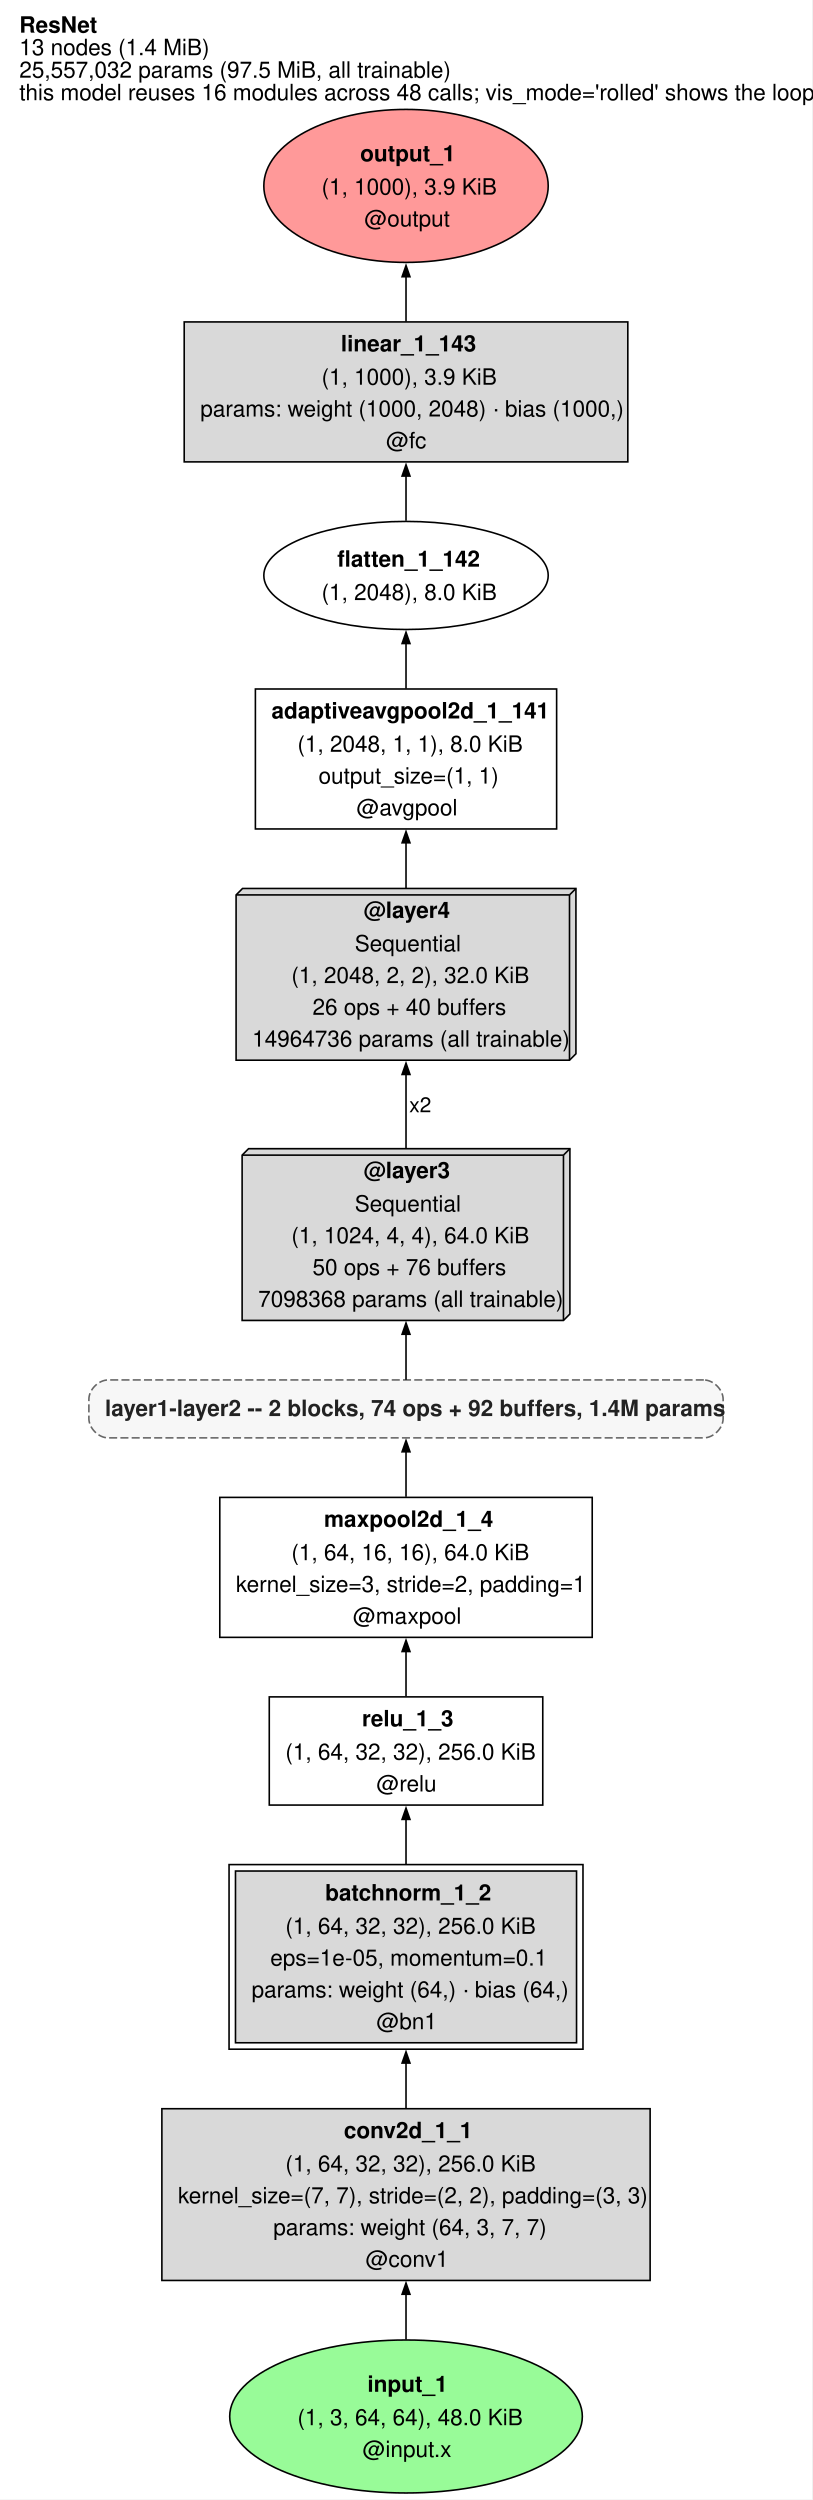
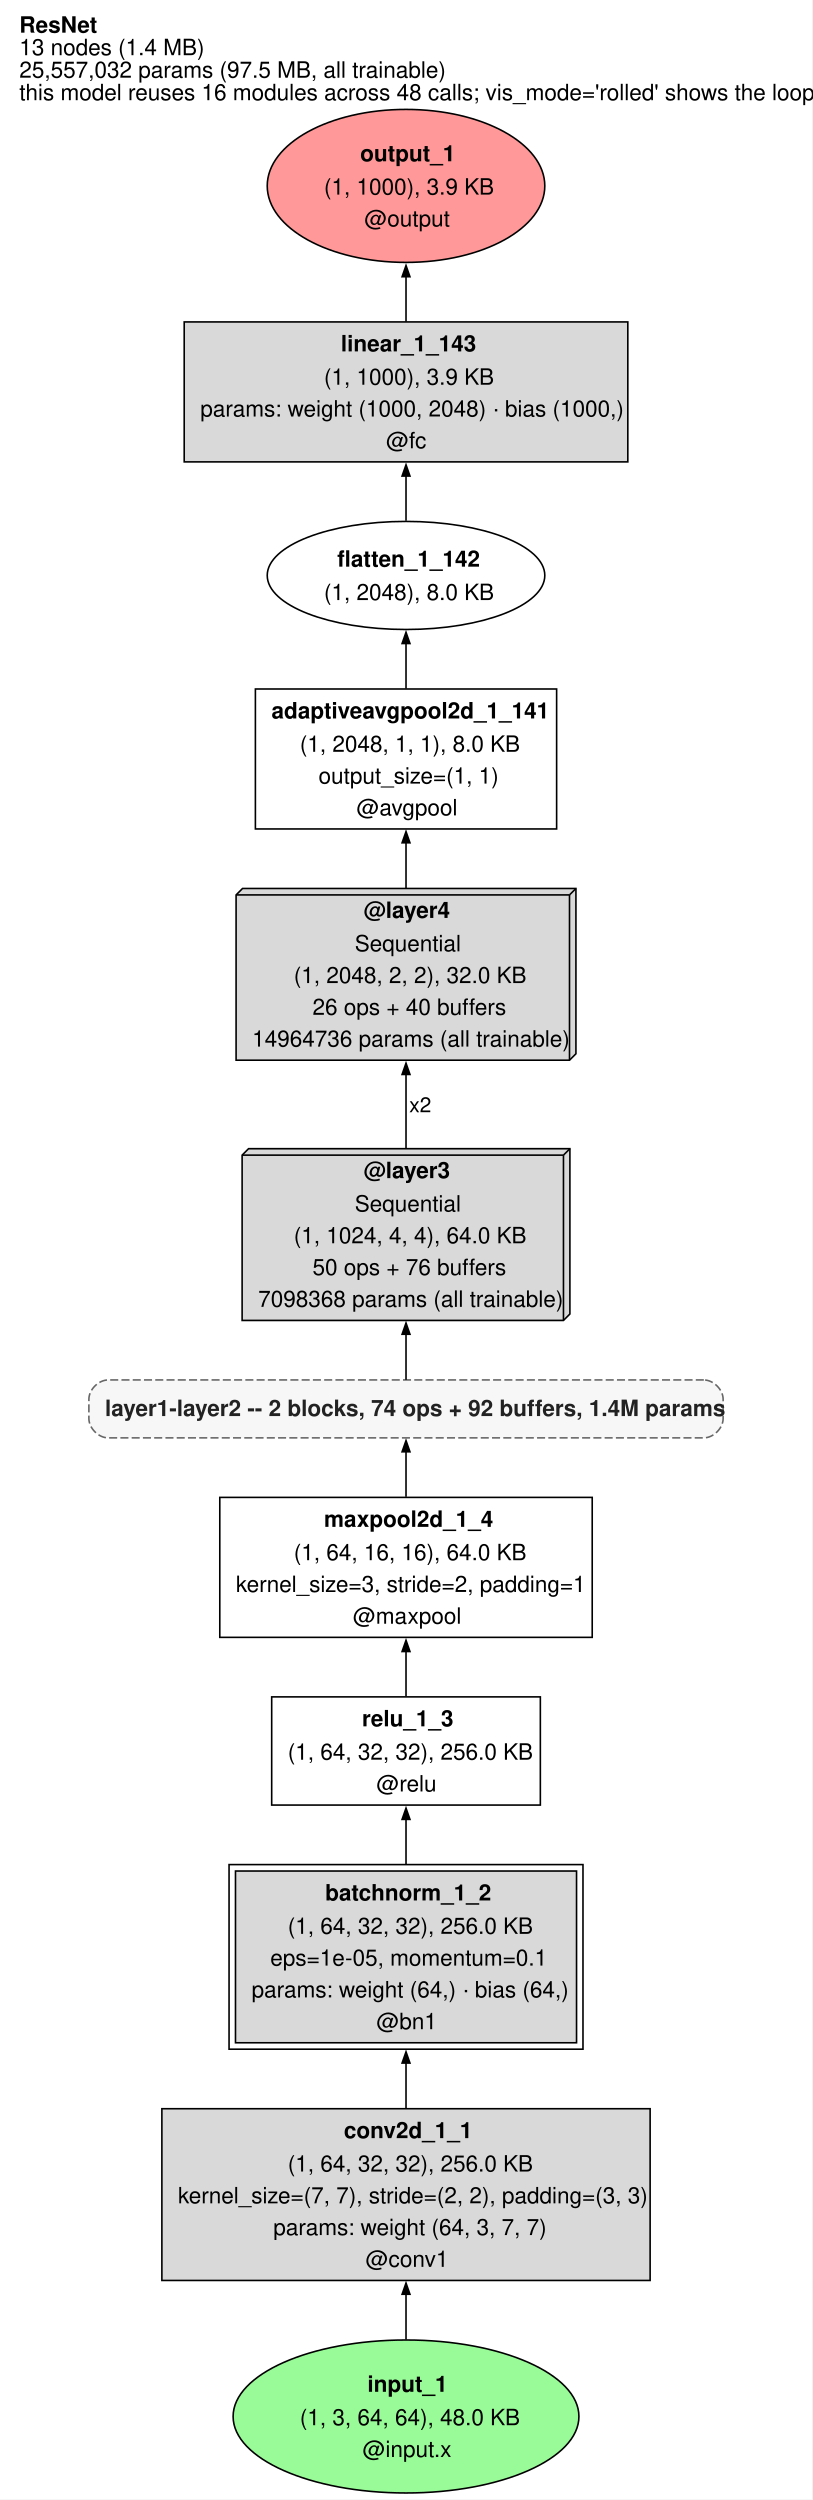
<svg xmlns="http://www.w3.org/2000/svg" xmlns:xlink="http://www.w3.org/1999/xlink" width="505pt" height="1554pt" viewBox="0.00 0.00 505.00 1554.00">
  <g id="graph0" class="graph" transform="scale(1 1) rotate(0) translate(4 1549.64)">
    <polygon fill="white" stroke="none" points="-4,4 -4,-1549.64 500.75,-1549.64 500.75,4 -4,4" />
    <text xml:space="preserve" text-anchor="start" x="8" y="-1529.34" font-family="Helvetica,sans-Serif" font-weight="bold" font-size="14.00">ResNet</text>
-     <text xml:space="preserve" text-anchor="start" x="8" y="-1515.34" font-family="Helvetica,sans-Serif" font-size="14.00">13 nodes (1.4 MiB)</text>
-     <text xml:space="preserve" text-anchor="start" x="8" y="-1501.34" font-family="Helvetica,sans-Serif" font-size="14.00">25,557,032 params (97.5 MiB, all trainable)</text>
+     <text xml:space="preserve" text-anchor="start" x="8" y="-1515.34" font-family="Helvetica,sans-Serif" font-size="14.00">13 nodes (1.4 MB)</text>
+     <text xml:space="preserve" text-anchor="start" x="8" y="-1501.34" font-family="Helvetica,sans-Serif" font-size="14.00">25,557,032 params (97.5 MB, all trainable)</text>
    <text xml:space="preserve" text-anchor="start" x="8" y="-1487.34" font-family="Helvetica,sans-Serif" font-size="14.00">this model reuses 16 modules across 48 calls; vis_mode='rolled' shows the loop</text>
    <g id="node1" class="node">
-       <ellipse fill="#98fb98" stroke="black" cx="248.38" cy="-47.55" rx="109.6" ry="47.55" />
+       <ellipse fill="#98fb98" stroke="black" cx="248.38" cy="-47.55" rx="107.48" ry="47.55" />
      <text xml:space="preserve" text-anchor="start" x="224.38" y="-62.88" font-family="Helvetica,sans-Serif" font-weight="bold" font-size="14.00">input_1</text>
-       <text xml:space="preserve" text-anchor="start" x="180.88" y="-42.13" font-family="Helvetica,sans-Serif" font-size="14.00">(1, 3, 64, 64), 48.0 KiB</text>
+       <text xml:space="preserve" text-anchor="start" x="182.38" y="-42.13" font-family="Helvetica,sans-Serif" font-size="14.00">(1, 3, 64, 64), 48.0 KB</text>
      <text xml:space="preserve" text-anchor="start" x="221.38" y="-22.38" font-family="Helvetica,sans-Serif" font-size="14.00">@input.x</text>
    </g>
    <g id="node2" class="node">
      <polygon fill="#d9d9d9" stroke="black" points="400.12,-238.86 96.62,-238.86 96.62,-132.11 400.12,-132.11 400.12,-238.86" />
      <text xml:space="preserve" text-anchor="start" x="209.75" y="-220.56" font-family="Helvetica,sans-Serif" font-weight="bold" font-size="14.00">conv2d_1_1</text>
-       <text xml:space="preserve" text-anchor="start" x="173.38" y="-199.81" font-family="Helvetica,sans-Serif" font-size="14.00">(1, 64, 32, 32), 256.0 KiB</text>
+       <text xml:space="preserve" text-anchor="start" x="174.88" y="-199.81" font-family="Helvetica,sans-Serif" font-size="14.00">(1, 64, 32, 32), 256.0 KB</text>
      <text xml:space="preserve" text-anchor="start" x="106.62" y="-180.06" font-family="Helvetica,sans-Serif" font-size="14.00">kernel_size=(7, 7), stride=(2, 2), padding=(3, 3)</text>
      <text xml:space="preserve" text-anchor="start" x="165.88" y="-160.31" font-family="Helvetica,sans-Serif" font-size="14.00">params: weight (64, 3, 7, 7)</text>
      <text xml:space="preserve" text-anchor="start" x="223.25" y="-140.56" font-family="Helvetica,sans-Serif" font-size="14.00">@conv1</text>
    </g>
    <g id="edge1" class="edge">
      <path fill="none" stroke="black" d="M248.38,-95.33C248.38,-104.48 248.38,-114.19 248.38,-123.72" />
      <polygon fill="black" stroke="black" points="245.93,-123.51 248.38,-130.51 250.83,-123.51 245.93,-123.51" />
    </g>
    <g id="node3" class="node">
      <g id="a_node3">
        <a xlink:title="Hidden buffers: bn1.running_mean, bn1.running_var">
          <polygon fill="#d9d9d9" stroke="black" points="354.38,-386.61 142.38,-386.61 142.38,-279.86 354.38,-279.86 354.38,-386.61" />
          <polygon fill="none" stroke="black" points="358.38,-390.61 138.38,-390.61 138.38,-275.86 358.38,-275.86 358.38,-390.61" />
          <text xml:space="preserve" text-anchor="start" x="198.12" y="-368.31" font-family="Helvetica,sans-Serif" font-weight="bold" font-size="14.00">batchnorm_1_2</text>
-           <text xml:space="preserve" text-anchor="start" x="173.38" y="-347.56" font-family="Helvetica,sans-Serif" font-size="14.00">(1, 64, 32, 32), 256.0 KiB</text>
+           <text xml:space="preserve" text-anchor="start" x="174.88" y="-347.56" font-family="Helvetica,sans-Serif" font-size="14.00">(1, 64, 32, 32), 256.0 KB</text>
          <text xml:space="preserve" text-anchor="start" x="164" y="-327.81" font-family="Helvetica,sans-Serif" font-size="14.00">eps=1e-05, momentum=0.1</text>
          <text xml:space="preserve" text-anchor="start" x="152.38" y="-308.06" font-family="Helvetica,sans-Serif" font-size="14.00">params: weight (64,) · bias (64,)</text>
          <text xml:space="preserve" text-anchor="start" x="230" y="-288.31" font-family="Helvetica,sans-Serif" font-size="14.00">@bn1</text>
        </a>
      </g>
    </g>
    <g id="edge2" class="edge">
      <path fill="none" stroke="black" d="M248.38,-239.1C248.38,-248.31 248.38,-257.98 248.38,-267.47" />
      <polygon fill="black" stroke="black" points="245.93,-267.24 248.38,-274.24 250.83,-267.24 245.93,-267.24" />
    </g>
    <g id="node4" class="node">
-       <polygon fill="white" stroke="black" points="333.38,-494.86 163.38,-494.86 163.38,-427.61 333.38,-427.61 333.38,-494.86" />
+       <polygon fill="white" stroke="black" points="331.88,-494.86 164.88,-494.86 164.88,-427.61 331.88,-427.61 331.88,-494.86" />
      <text xml:space="preserve" text-anchor="start" x="221" y="-476.56" font-family="Helvetica,sans-Serif" font-weight="bold" font-size="14.00">relu_1_3</text>
-       <text xml:space="preserve" text-anchor="start" x="173.38" y="-455.81" font-family="Helvetica,sans-Serif" font-size="14.00">(1, 64, 32, 32), 256.0 KiB</text>
+       <text xml:space="preserve" text-anchor="start" x="174.88" y="-455.81" font-family="Helvetica,sans-Serif" font-size="14.00">(1, 64, 32, 32), 256.0 KB</text>
      <text xml:space="preserve" text-anchor="start" x="230" y="-436.06" font-family="Helvetica,sans-Serif" font-size="14.00">@relu</text>
    </g>
    <g id="edge3" class="edge">
      <path fill="none" stroke="black" d="M248.38,-390.96C248.38,-400.37 248.38,-409.96 248.38,-418.89" />
      <polygon fill="black" stroke="black" points="245.93,-418.71 248.38,-425.71 250.83,-418.71 245.93,-418.71" />
    </g>
    <g id="node5" class="node">
      <polygon fill="white" stroke="black" points="364.12,-618.86 132.62,-618.86 132.62,-531.86 364.12,-531.86 364.12,-618.86" />
      <text xml:space="preserve" text-anchor="start" x="197.38" y="-600.56" font-family="Helvetica,sans-Serif" font-weight="bold" font-size="14.00">maxpool2d_1_4</text>
-       <text xml:space="preserve" text-anchor="start" x="177.12" y="-579.81" font-family="Helvetica,sans-Serif" font-size="14.00">(1, 64, 16, 16), 64.0 KiB</text>
+       <text xml:space="preserve" text-anchor="start" x="178.62" y="-579.81" font-family="Helvetica,sans-Serif" font-size="14.00">(1, 64, 16, 16), 64.0 KB</text>
      <text xml:space="preserve" text-anchor="start" x="142.62" y="-560.06" font-family="Helvetica,sans-Serif" font-size="14.00">kernel_size=3, stride=2, padding=1</text>
      <text xml:space="preserve" text-anchor="start" x="215.38" y="-540.31" font-family="Helvetica,sans-Serif" font-size="14.00">@maxpool</text>
    </g>
    <g id="edge4" class="edge">
      <path fill="none" stroke="black" d="M248.38,-495.27C248.38,-504.06 248.38,-513.77 248.38,-523.28" />
      <polygon fill="black" stroke="black" points="245.93,-523.05 248.38,-530.05 250.83,-523.05 245.93,-523.05" />
    </g>
    <g id="node6" class="node">
      <path fill="#f7f7f7" stroke="#666666" stroke-dasharray="5,2" d="M433.5,-691.86C433.5,-691.86 63.25,-691.86 63.25,-691.86 57.25,-691.86 51.25,-685.86 51.25,-679.86 51.25,-679.86 51.25,-667.86 51.25,-667.86 51.25,-661.86 57.25,-655.86 63.25,-655.86 63.25,-655.86 433.5,-655.86 433.5,-655.86 439.5,-655.86 445.5,-661.86 445.5,-667.86 445.5,-667.86 445.5,-679.86 445.5,-679.86 445.5,-685.86 439.5,-691.86 433.5,-691.86" />
      <text xml:space="preserve" text-anchor="start" x="61.25" y="-669.43" font-family="Helvetica,sans-Serif" font-weight="bold" font-size="14.00" fill="#222222">layer1-layer2 -- 2 blocks, 74 ops + 92 buffers, 1.4M params</text>
    </g>
    <g id="edge5" class="edge">
      <path fill="none" stroke="black" d="M248.38,-619.24C248.38,-628.81 248.38,-638.66 248.38,-647.26" />
      <polygon fill="black" stroke="black" points="245.93,-647.2 248.38,-654.2 250.83,-647.2 245.93,-647.2" />
    </g>
    <g id="node7" class="node">
      <polygon fill="#d9d9d9" stroke="black" points="350.25,-835.61 150.5,-835.61 146.5,-831.61 146.5,-728.86 346.25,-728.86 350.25,-732.86 350.25,-835.61" />
      <polyline fill="none" stroke="black" points="346.25,-831.61 146.5,-831.61" />
      <polyline fill="none" stroke="black" points="346.25,-831.61 346.25,-728.86" />
      <polyline fill="none" stroke="black" points="346.25,-831.61 350.25,-835.61" />
      <text xml:space="preserve" text-anchor="start" x="222.12" y="-817.31" font-family="Helvetica,sans-Serif" font-weight="bold" font-size="14.00">@layer3</text>
      <text xml:space="preserve" text-anchor="start" x="216.5" y="-796.56" font-family="Helvetica,sans-Serif" font-size="14.00">Sequential</text>
-       <text xml:space="preserve" text-anchor="start" x="177.12" y="-776.81" font-family="Helvetica,sans-Serif" font-size="14.00">(1, 1024, 4, 4), 64.0 KiB</text>
+       <text xml:space="preserve" text-anchor="start" x="178.62" y="-776.81" font-family="Helvetica,sans-Serif" font-size="14.00">(1, 1024, 4, 4), 64.0 KB</text>
      <text xml:space="preserve" text-anchor="start" x="190.25" y="-757.06" font-family="Helvetica,sans-Serif" font-size="14.00">50 ops + 76 buffers</text>
      <text xml:space="preserve" text-anchor="start" x="156.5" y="-737.31" font-family="Helvetica,sans-Serif" font-size="14.00">7098368 params (all trainable)</text>
    </g>
    <g id="edge6" class="edge">
      <path fill="none" stroke="black" d="M248.38,-691.95C248.38,-699.92 248.38,-709.94 248.38,-720.36" />
      <polygon fill="black" stroke="black" points="245.93,-720.26 248.38,-727.26 250.83,-720.26 245.93,-720.26" />
    </g>
    <g id="node8" class="node">
      <polygon fill="#d9d9d9" stroke="black" points="354,-997.36 146.75,-997.36 142.75,-993.36 142.75,-890.61 350,-890.61 354,-894.61 354,-997.36" />
      <polyline fill="none" stroke="black" points="350,-993.36 142.75,-993.36" />
      <polyline fill="none" stroke="black" points="350,-993.36 350,-890.61" />
      <polyline fill="none" stroke="black" points="350,-993.36 354,-997.36" />
      <text xml:space="preserve" text-anchor="start" x="222.12" y="-979.06" font-family="Helvetica,sans-Serif" font-weight="bold" font-size="14.00">@layer4</text>
      <text xml:space="preserve" text-anchor="start" x="216.5" y="-958.31" font-family="Helvetica,sans-Serif" font-size="14.00">Sequential</text>
-       <text xml:space="preserve" text-anchor="start" x="177.12" y="-938.56" font-family="Helvetica,sans-Serif" font-size="14.00">(1, 2048, 2, 2), 32.0 KiB</text>
+       <text xml:space="preserve" text-anchor="start" x="178.62" y="-938.56" font-family="Helvetica,sans-Serif" font-size="14.00">(1, 2048, 2, 2), 32.0 KB</text>
      <text xml:space="preserve" text-anchor="start" x="190.25" y="-918.81" font-family="Helvetica,sans-Serif" font-size="14.00">26 ops + 40 buffers</text>
      <text xml:space="preserve" text-anchor="start" x="152.75" y="-899.06" font-family="Helvetica,sans-Serif" font-size="14.00">14964736 params (all trainable)</text>
    </g>
    <g id="edge7" class="edge">
      <path fill="none" stroke="black" d="M248.38,-835.98C248.38,-850.7 248.38,-866.82 248.38,-881.98" />
      <polygon fill="black" stroke="black" points="245.93,-881.77 248.38,-888.77 250.83,-881.77 245.93,-881.77" />
      <text xml:space="preserve" text-anchor="start" x="250.38" y="-858.26" font-family="Helvetica,sans-Serif" font-size="13.00">x2</text>
    </g>
    <g id="node9" class="node">
      <polygon fill="white" stroke="black" points="342,-1121.36 154.75,-1121.36 154.75,-1034.36 342,-1034.36 342,-1121.36" />
      <text xml:space="preserve" text-anchor="start" x="164.75" y="-1103.06" font-family="Helvetica,sans-Serif" font-weight="bold" font-size="14.00">adaptiveavgpool2d_1_141</text>
-       <text xml:space="preserve" text-anchor="start" x="180.88" y="-1082.31" font-family="Helvetica,sans-Serif" font-size="14.00">(1, 2048, 1, 1), 8.0 KiB</text>
+       <text xml:space="preserve" text-anchor="start" x="182.38" y="-1082.31" font-family="Helvetica,sans-Serif" font-size="14.00">(1, 2048, 1, 1), 8.0 KB</text>
      <text xml:space="preserve" text-anchor="start" x="194" y="-1062.56" font-family="Helvetica,sans-Serif" font-size="14.00">output_size=(1, 1)</text>
      <text xml:space="preserve" text-anchor="start" x="217.62" y="-1042.81" font-family="Helvetica,sans-Serif" font-size="14.00">@avgpool</text>
    </g>
    <g id="edge8" class="edge">
      <path fill="none" stroke="black" d="M248.38,-997.48C248.38,-1006.83 248.38,-1016.55 248.38,-1025.86" />
      <polygon fill="black" stroke="black" points="245.93,-1025.75 248.38,-1032.75 250.83,-1025.75 245.93,-1025.75" />
    </g>
    <g id="node10" class="node">
-       <ellipse fill="white" stroke="black" cx="248.38" cy="-1191.94" rx="88.39" ry="33.59" />
+       <ellipse fill="white" stroke="black" cx="248.38" cy="-1191.94" rx="86.27" ry="33.59" />
      <text xml:space="preserve" text-anchor="start" x="205.62" y="-1197.39" font-family="Helvetica,sans-Serif" font-weight="bold" font-size="14.00">flatten_1_142</text>
-       <text xml:space="preserve" text-anchor="start" x="195.88" y="-1176.64" font-family="Helvetica,sans-Serif" font-size="14.00">(1, 2048), 8.0 KiB</text>
+       <text xml:space="preserve" text-anchor="start" x="197.38" y="-1176.64" font-family="Helvetica,sans-Serif" font-size="14.00">(1, 2048), 8.0 KB</text>
    </g>
    <g id="edge9" class="edge">
      <path fill="none" stroke="black" d="M248.38,-1121.55C248.38,-1130.84 248.38,-1140.64 248.38,-1149.86" />
      <polygon fill="black" stroke="black" points="245.93,-1149.62 248.38,-1156.62 250.83,-1149.62 245.93,-1149.62" />
    </g>
    <g id="node11" class="node">
      <polygon fill="#d9d9d9" stroke="black" points="386.25,-1349.53 110.5,-1349.53 110.5,-1262.53 386.25,-1262.53 386.25,-1349.53" />
      <text xml:space="preserve" text-anchor="start" x="207.88" y="-1331.23" font-family="Helvetica,sans-Serif" font-weight="bold" font-size="14.00">linear_1_143</text>
-       <text xml:space="preserve" text-anchor="start" x="195.88" y="-1310.48" font-family="Helvetica,sans-Serif" font-size="14.00">(1, 1000), 3.9 KiB</text>
+       <text xml:space="preserve" text-anchor="start" x="197.38" y="-1310.48" font-family="Helvetica,sans-Serif" font-size="14.00">(1, 1000), 3.9 KB</text>
      <text xml:space="preserve" text-anchor="start" x="120.5" y="-1290.73" font-family="Helvetica,sans-Serif" font-size="14.00">params: weight (1000, 2048) · bias (1000,)</text>
      <text xml:space="preserve" text-anchor="start" x="236" y="-1270.98" font-family="Helvetica,sans-Serif" font-size="14.00">@fc</text>
    </g>
    <g id="edge10" class="edge">
      <path fill="none" stroke="black" d="M248.38,-1225.97C248.38,-1234.76 248.38,-1244.46 248.38,-1253.97" />
      <polygon fill="black" stroke="black" points="245.93,-1253.74 248.38,-1260.74 250.83,-1253.74 245.93,-1253.74" />
    </g>
    <g id="node12" class="node">
-       <ellipse fill="#ff9999" stroke="black" cx="248.38" cy="-1434.08" rx="88.39" ry="47.55" />
+       <ellipse fill="#ff9999" stroke="black" cx="248.38" cy="-1434.08" rx="86.27" ry="47.55" />
      <text xml:space="preserve" text-anchor="start" x="219.88" y="-1449.41" font-family="Helvetica,sans-Serif" font-weight="bold" font-size="14.00">output_1</text>
-       <text xml:space="preserve" text-anchor="start" x="195.88" y="-1428.66" font-family="Helvetica,sans-Serif" font-size="14.00">(1, 1000), 3.9 KiB</text>
+       <text xml:space="preserve" text-anchor="start" x="197.38" y="-1428.66" font-family="Helvetica,sans-Serif" font-size="14.00">(1, 1000), 3.9 KB</text>
      <text xml:space="preserve" text-anchor="start" x="222.5" y="-1408.91" font-family="Helvetica,sans-Serif" font-size="14.00">@output</text>
    </g>
    <g id="edge11" class="edge">
      <path fill="none" stroke="black" d="M248.38,-1349.71C248.38,-1358.67 248.38,-1368.26 248.38,-1377.62" />
      <polygon fill="black" stroke="black" points="245.93,-1377.61 248.38,-1384.61 250.83,-1377.61 245.93,-1377.61" />
    </g>
  </g>
</svg>
